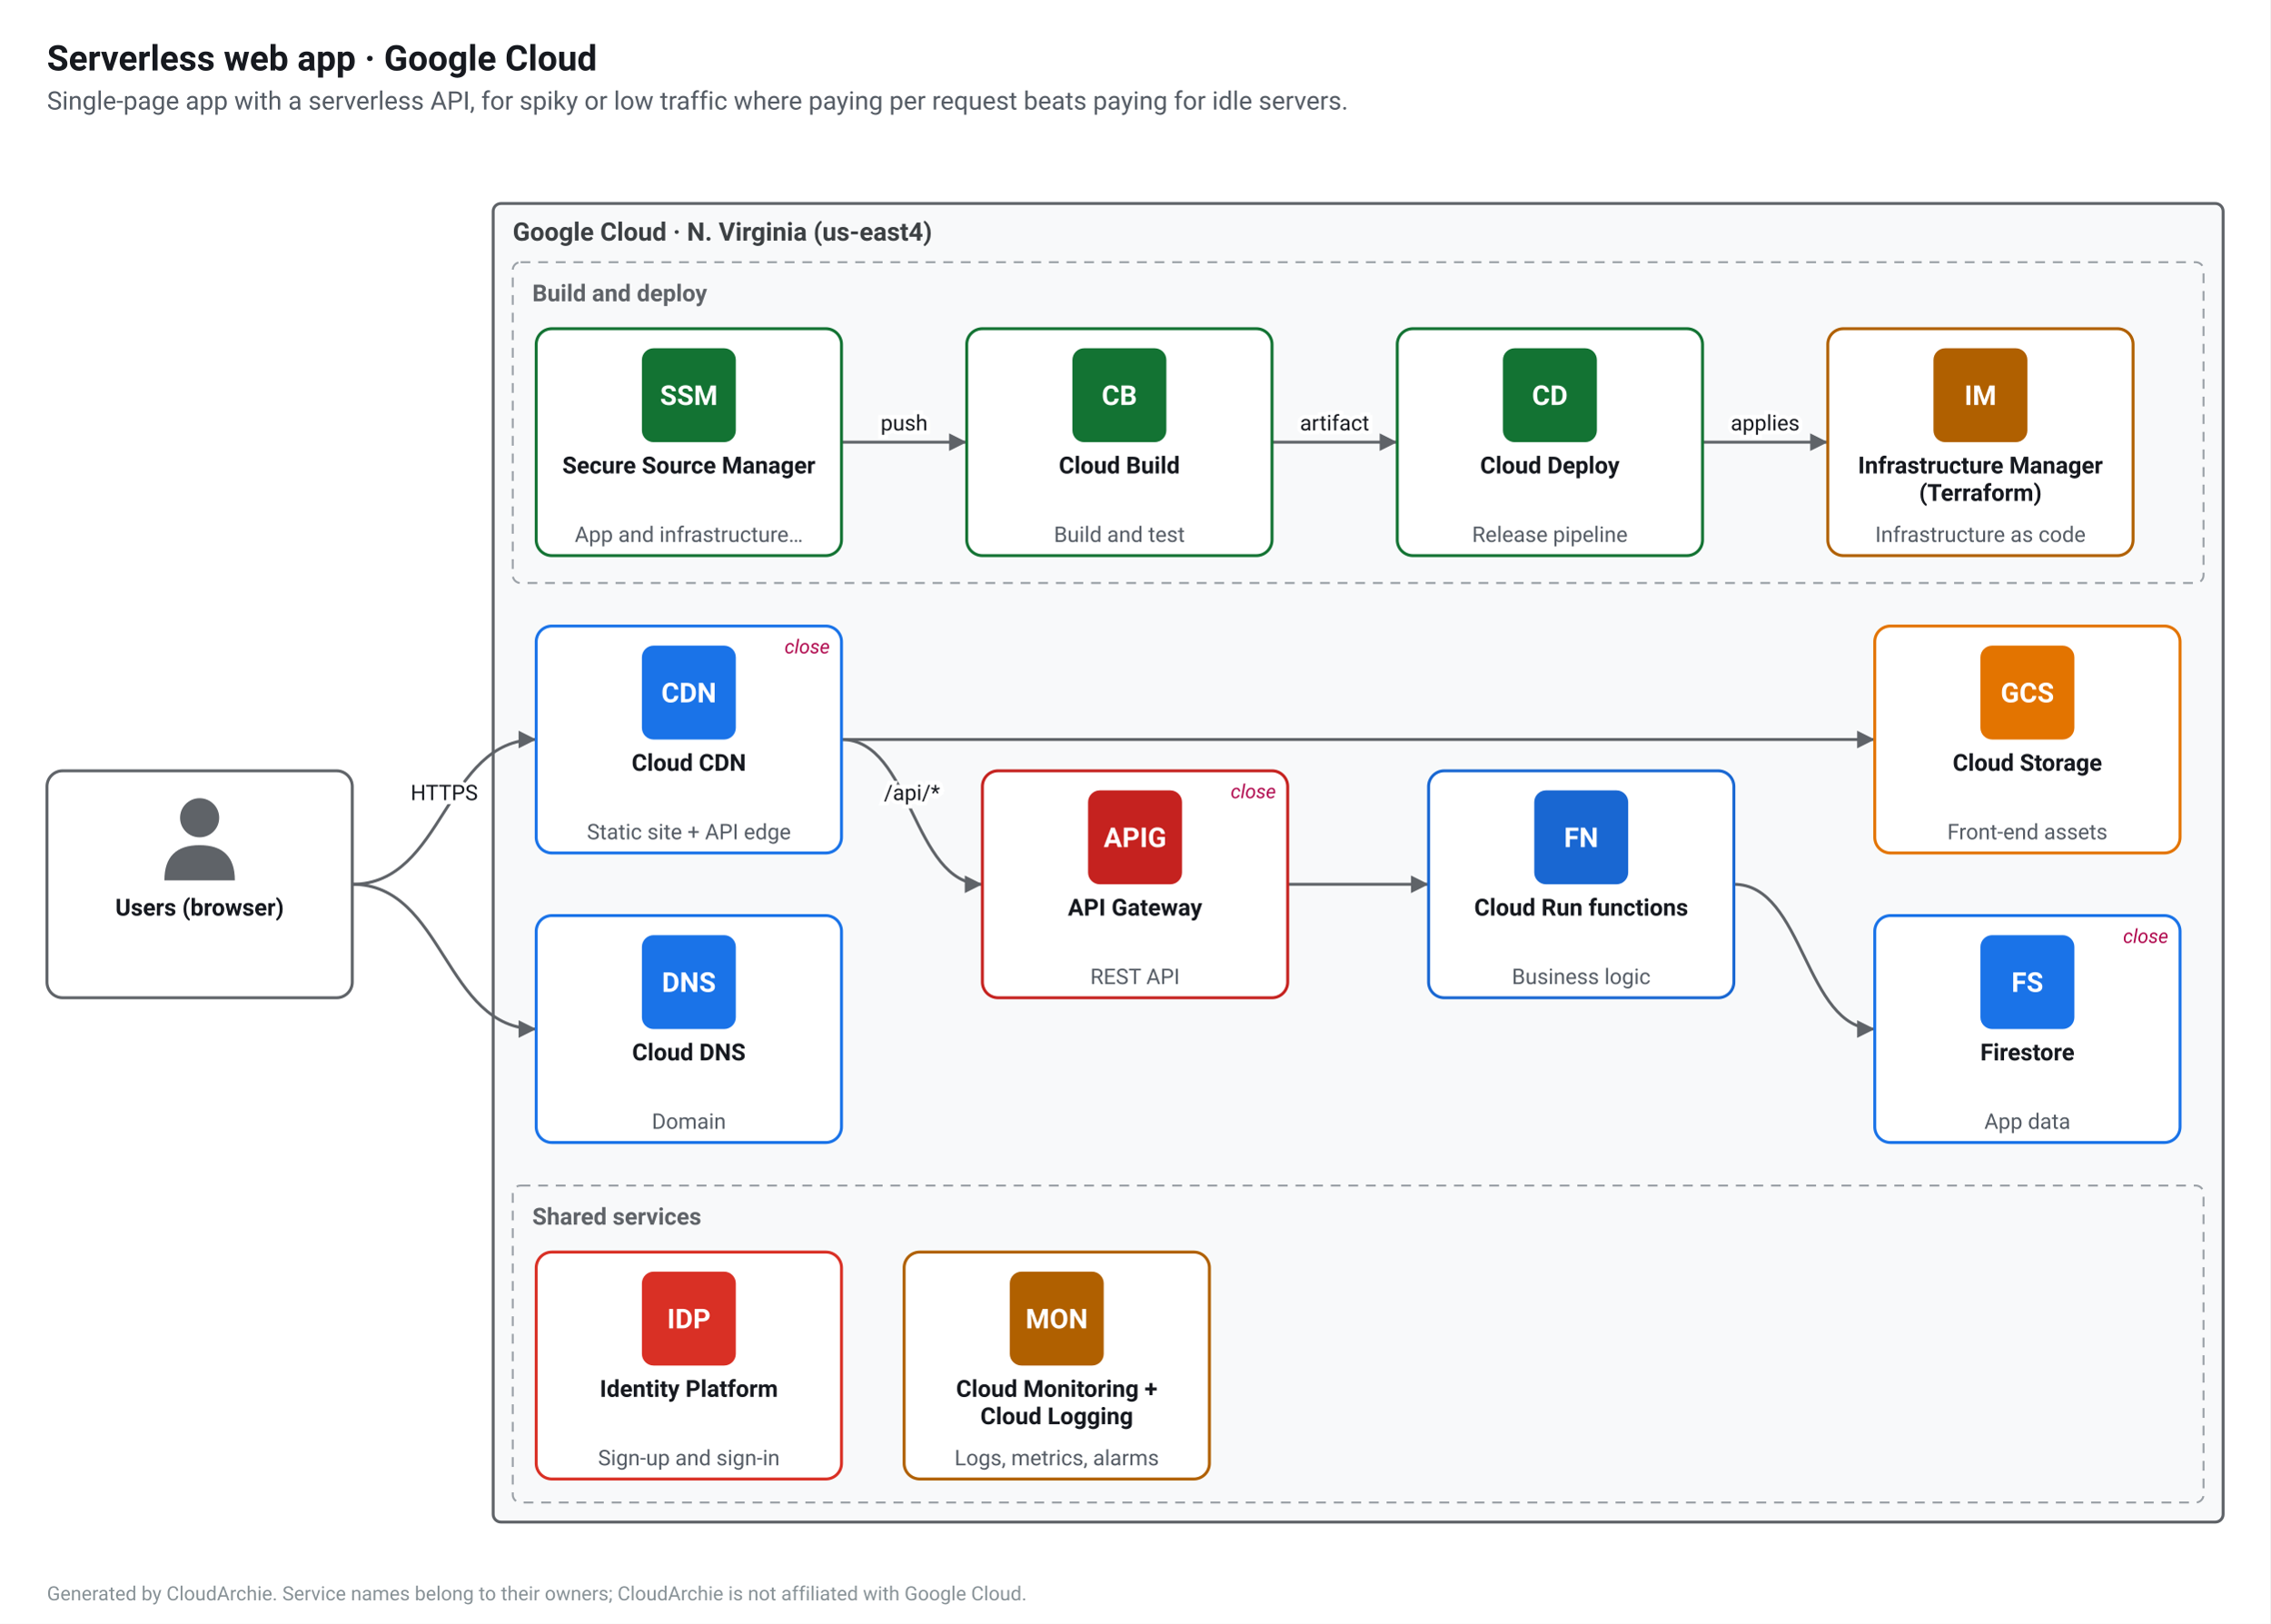
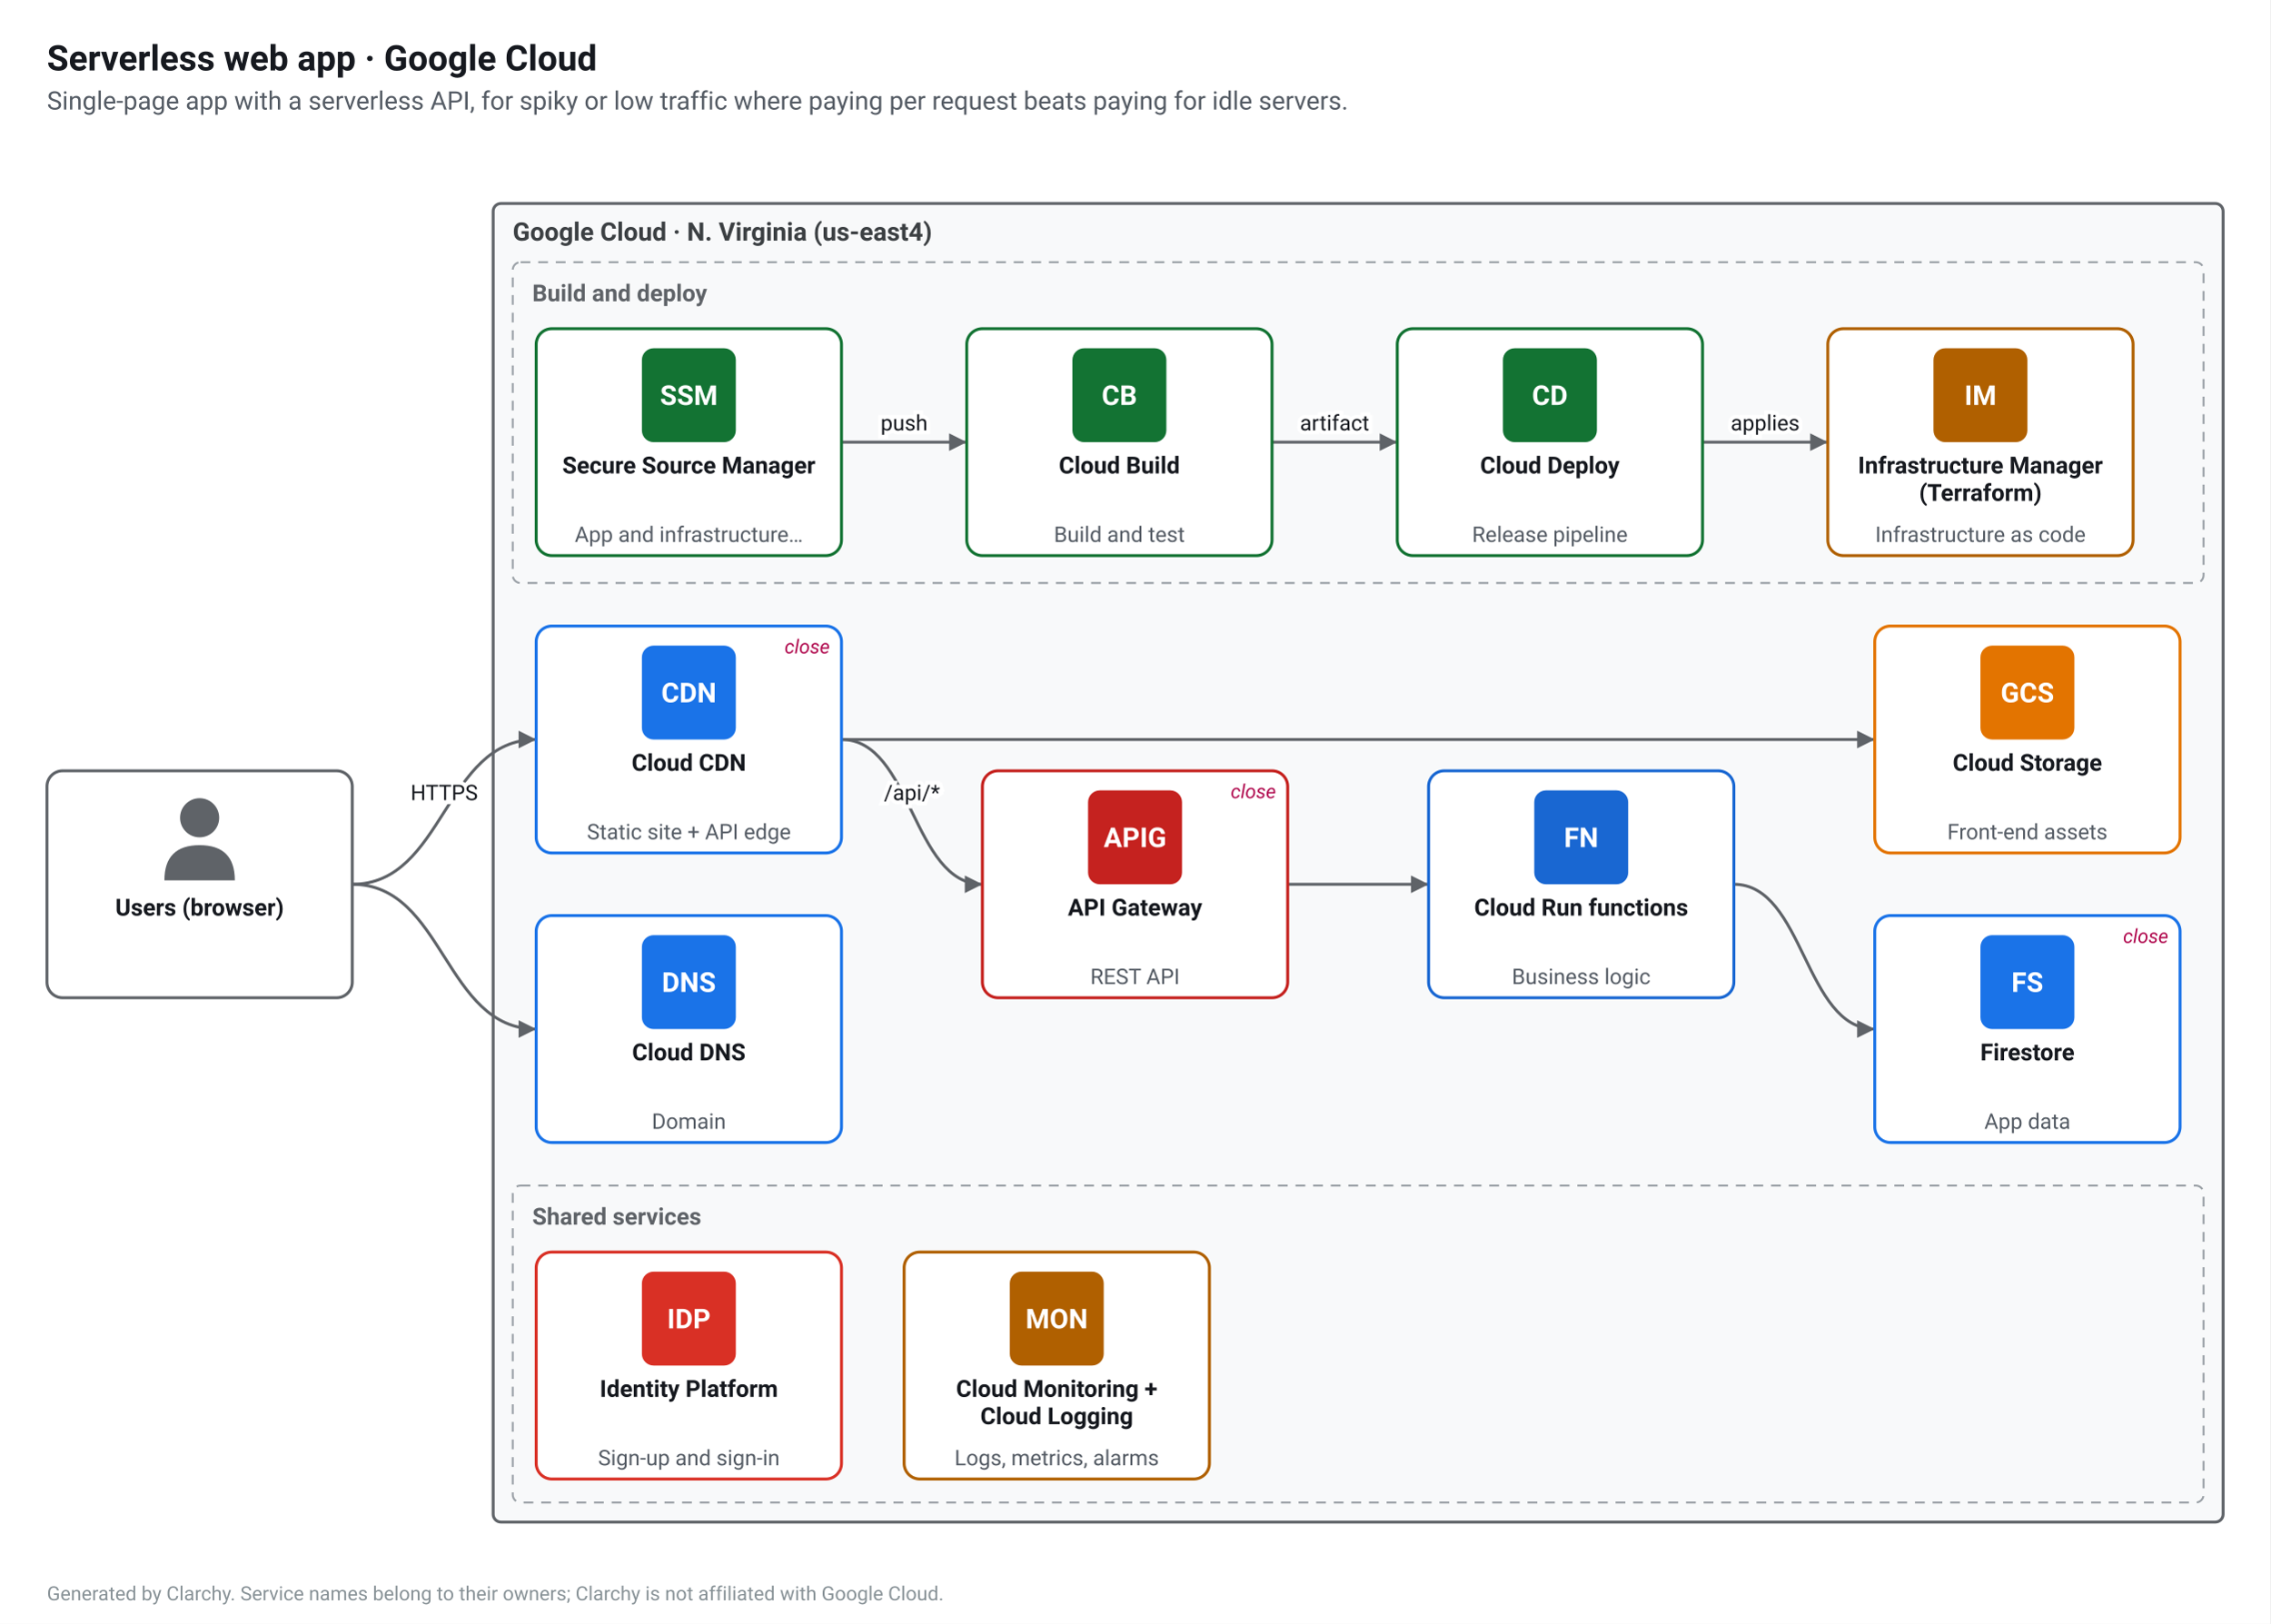
<svg xmlns="http://www.w3.org/2000/svg" class="ca-diagram ca-gcp" width="1160" height="830" viewBox="0 0 1160 830" role="img" data-body-top="80" data-body-bottom="802" aria-label="Serverless web app on Google Cloud">
  <style>.ca-gcp{font-family:Roboto, 'Helvetica Neue', Arial, sans-serif}
.ca-gcp .ca-bg{fill:#ffffff}
.ca-gcp .ca-title{font-size:18px;font-weight:600;fill:#16191f}
.ca-gcp .ca-subtitle{font-size:13px;fill:#545b64}
.ca-gcp .ca-cloud{fill:#F8F9FA;stroke:#5F6368;stroke-width:1.5;}
.ca-gcp .ca-cloud-label{font-size:13px;font-weight:600;fill:#3C4043}
.ca-gcp .ca-band{fill:none;stroke:#9AA0A6;stroke-dasharray:5 4}
.ca-gcp .ca-band-label{font-size:12px;font-weight:600;fill:#5F6368}
.ca-gcp .ca-node-box{fill:#ffffff;stroke-width:1.5}
.ca-gcp .ca-badge{font-size:14px;font-weight:700;fill:#ffffff}
.ca-gcp .ca-service{font-size:12px;font-weight:600;fill:#16191f}
.ca-gcp .ca-label{font-size:11px;fill:#545b64}
.ca-gcp .ca-fidelity{font-size:10px;font-style:italic;fill:#b0084d}
.ca-gcp .ca-edge{fill:none;stroke:#5F6368;stroke-width:1.5}
.ca-gcp .ca-arrow{fill:#5F6368}
.ca-gcp .ca-edge-label{font-size:11px;fill:#16191f;paint-order:stroke;stroke:#ffffff;stroke-width:4}
.ca-gcp .ca-footer{font-size:10px;fill:#879196}</style>
  <rect class="ca-bg" width="1160" height="830" />
  <text class="ca-title" x="24" y="36">Serverless web app · Google Cloud</text>
  <text class="ca-subtitle" x="24" y="56">Single-page app with a serverless API, for spiky or low traffic where paying per request beats paying for idle servers.</text>
  <rect class="ca-cloud" x="252" y="104" width="884" height="674" rx="4" />
  <text class="ca-cloud-label" x="262" y="123">Google Cloud · N. Virginia (us-east4)</text>
  <rect class="ca-band" x="262" y="134" width="864" height="164" rx="4" />
  <text class="ca-band-label" x="272" y="154">Build and deploy</text>
  <rect class="ca-band" x="262" y="606" width="864" height="162" rx="4" />
  <text class="ca-band-label" x="272" y="626">Shared services</text>
  <path class="ca-edge" data-from="users" data-to="dns" d="M180,452 C227,452 227,526 274,526" />
  <polygon class="ca-arrow" data-from="users" data-to="dns" points="274,526 265,521.5 265,530.5" />
  <path class="ca-edge" data-from="users" data-to="cdn" d="M180,452 C227,452 227,378 274,378" />
  <polygon class="ca-arrow" data-from="users" data-to="cdn" points="274,378 265,373.5 265,382.5" />
  <text class="ca-edge-label" data-from="users" data-to="cdn" x="227" y="409" text-anchor="middle">HTTPS</text>
  <path class="ca-edge" data-from="cdn" data-to="site" d="M430,378 C694,378 694,378 958,378" />
  <polygon class="ca-arrow" data-from="cdn" data-to="site" points="958,378 949,373.5 949,382.5" />
  <path class="ca-edge" data-from="cdn" data-to="api" d="M430,378 C466,378 466,452 502,452" />
  <polygon class="ca-arrow" data-from="cdn" data-to="api" points="502,452 493,447.5 493,456.5" />
  <text class="ca-edge-label" data-from="cdn" data-to="api" x="466" y="409" text-anchor="middle">/api/*</text>
  <path class="ca-edge" data-from="api" data-to="functions" d="M658,452 C694,452 694,452 730,452" />
  <polygon class="ca-arrow" data-from="api" data-to="functions" points="730,452 721,447.5 721,456.5" />
  <path class="ca-edge" data-from="functions" data-to="db" d="M886,452 C922,452 922,526 958,526" />
  <polygon class="ca-arrow" data-from="functions" data-to="db" points="958,526 949,521.5 949,530.5" />
  <path class="ca-edge" data-from="repo" data-to="build" d="M430,226 C462,226 462,226 494,226" />
  <polygon class="ca-arrow" data-from="repo" data-to="build" points="494,226 485,221.5 485,230.5" />
  <text class="ca-edge-label" data-from="repo" data-to="build" x="462" y="220" text-anchor="middle">push</text>
  <path class="ca-edge" data-from="build" data-to="deploy" d="M650,226 C682,226 682,226 714,226" />
  <polygon class="ca-arrow" data-from="build" data-to="deploy" points="714,226 705,221.5 705,230.5" />
  <text class="ca-edge-label" data-from="build" data-to="deploy" x="682" y="220" text-anchor="middle">artifact</text>
  <path class="ca-edge" data-from="deploy" data-to="infra-code" d="M870,226 C902,226 902,226 934,226" />
  <polygon class="ca-arrow" data-from="deploy" data-to="infra-code" points="934,226 925,221.5 925,230.5" />
  <text class="ca-edge-label" data-from="deploy" data-to="infra-code" x="902" y="220" text-anchor="middle">applies</text>
  <g class="node" data-id="users" data-capability="client" data-stage="users">
    <rect class="ca-node-box" x="24" y="394" width="156" height="116" rx="8" style="stroke:#5F6368" />
    <g fill="#5F6368">
      <circle cx="102" cy="418" r="10" />
      <path d="M84,450 Q84,432 102,432 Q120,432 120,450 Z" />
    </g>
    <text class="ca-service" x="102" y="468" text-anchor="middle">Users (browser)</text>
  </g>
  <g class="node" data-id="dns" data-capability="dns" data-stage="serve">
    <rect class="ca-node-box" x="274" y="468" width="156" height="116" rx="8" style="stroke:#1A73E8" />
    <rect x="328" y="478" width="48" height="48" rx="6" fill="#1A73E8" />
    <text class="ca-badge" x="352" y="507" text-anchor="middle">DNS</text>
    <text class="ca-service" x="352" y="542" text-anchor="middle">Cloud DNS</text>
    <text class="ca-label" x="352" y="577" text-anchor="middle">Domain</text>
  </g>
  <g class="node" data-id="cdn" data-capability="cdn" data-stage="serve">
    <rect class="ca-node-box" x="274" y="320" width="156" height="116" rx="8" style="stroke:#1A73E8" />
    <rect x="328" y="330" width="48" height="48" rx="6" fill="#1A73E8" />
    <text class="ca-badge" x="352" y="359" text-anchor="middle">CDN</text>
    <text class="ca-service" x="352" y="394" text-anchor="middle">Cloud CDN</text>
    <text class="ca-label" x="352" y="429" text-anchor="middle">Static site + API edge</text>
    <text class="ca-fidelity" x="424" y="334" text-anchor="end">close</text>
  </g>
  <g class="node" data-id="site" data-capability="object-storage" data-stage="store">
    <rect class="ca-node-box" x="958" y="320" width="156" height="116" rx="8" style="stroke:#E37400" />
    <rect x="1012" y="330" width="48" height="48" rx="6" fill="#E37400" />
    <text class="ca-badge" x="1036" y="359" text-anchor="middle">GCS</text>
    <text class="ca-service" x="1036" y="394" text-anchor="middle">Cloud Storage</text>
    <text class="ca-label" x="1036" y="429" text-anchor="middle">Front-end assets</text>
  </g>
  <g class="node" data-id="api" data-capability="api-gateway" data-stage="serve">
    <rect class="ca-node-box" x="502" y="394" width="156" height="116" rx="8" style="stroke:#C5221F" />
    <rect x="556" y="404" width="48" height="48" rx="6" fill="#C5221F" />
    <text class="ca-badge" x="580" y="433" text-anchor="middle">APIG</text>
    <text class="ca-service" x="580" y="468" text-anchor="middle">API Gateway</text>
    <text class="ca-label" x="580" y="503" text-anchor="middle">REST API</text>
    <text class="ca-fidelity" x="652" y="408" text-anchor="end">close</text>
  </g>
  <g class="node" data-id="functions" data-capability="serverless-function" data-stage="run">
    <rect class="ca-node-box" x="730" y="394" width="156" height="116" rx="8" style="stroke:#1967D2" />
    <rect x="784" y="404" width="48" height="48" rx="6" fill="#1967D2" />
    <text class="ca-badge" x="808" y="433" text-anchor="middle">FN</text>
    <text class="ca-service" x="808" y="468" text-anchor="middle">Cloud Run functions</text>
    <text class="ca-label" x="808" y="503" text-anchor="middle">Business logic</text>
  </g>
  <g class="node" data-id="db" data-capability="key-value-db" data-stage="store">
    <rect class="ca-node-box" x="958" y="468" width="156" height="116" rx="8" style="stroke:#1A73E8" />
    <rect x="1012" y="478" width="48" height="48" rx="6" fill="#1A73E8" />
    <text class="ca-badge" x="1036" y="507" text-anchor="middle">FS</text>
    <text class="ca-service" x="1036" y="542" text-anchor="middle">Firestore</text>
    <text class="ca-label" x="1036" y="577" text-anchor="middle">App data</text>
    <text class="ca-fidelity" x="1108" y="482" text-anchor="end">close</text>
  </g>
  <g class="node" data-id="auth" data-capability="identity" data-stage="operate">
    <rect class="ca-node-box" x="274" y="640" width="156" height="116" rx="8" style="stroke:#D93025" />
    <rect x="328" y="650" width="48" height="48" rx="6" fill="#D93025" />
    <text class="ca-badge" x="352" y="679" text-anchor="middle">IDP</text>
    <text class="ca-service" x="352" y="714" text-anchor="middle">Identity Platform</text>
    <text class="ca-label" x="352" y="749" text-anchor="middle">Sign-up and sign-in</text>
  </g>
  <g class="node" data-id="logs" data-capability="monitoring" data-stage="operate">
    <rect class="ca-node-box" x="462" y="640" width="156" height="116" rx="8" style="stroke:#B06000" />
    <rect x="516" y="650" width="48" height="48" rx="6" fill="#B06000" />
    <text class="ca-badge" x="540" y="679" text-anchor="middle">MON</text>
    <text class="ca-service" x="540" y="714" text-anchor="middle">Cloud Monitoring +</text>
    <text class="ca-service" x="540" y="728" text-anchor="middle">Cloud Logging</text>
    <text class="ca-label" x="540" y="749" text-anchor="middle">Logs, metrics, alarms</text>
  </g>
  <g class="node" data-id="repo" data-capability="source-control" data-stage="code">
    <rect class="ca-node-box" x="274" y="168" width="156" height="116" rx="8" style="stroke:#137333" />
    <rect x="328" y="178" width="48" height="48" rx="6" fill="#137333" />
    <text class="ca-badge" x="352" y="207" text-anchor="middle">SSM</text>
    <text class="ca-service" x="352" y="242" text-anchor="middle">Secure Source Manager</text>
    <text class="ca-label" x="352" y="277" text-anchor="middle">App and infrastructure…</text>
  </g>
  <g class="node" data-id="build" data-capability="ci-build" data-stage="build">
    <rect class="ca-node-box" x="494" y="168" width="156" height="116" rx="8" style="stroke:#137333" />
    <rect x="548" y="178" width="48" height="48" rx="6" fill="#137333" />
    <text class="ca-badge" x="572" y="207" text-anchor="middle">CB</text>
    <text class="ca-service" x="572" y="242" text-anchor="middle">Cloud Build</text>
    <text class="ca-label" x="572" y="277" text-anchor="middle">Build and test</text>
  </g>
  <g class="node" data-id="deploy" data-capability="cd-deploy" data-stage="ship">
    <rect class="ca-node-box" x="714" y="168" width="156" height="116" rx="8" style="stroke:#137333" />
    <rect x="768" y="178" width="48" height="48" rx="6" fill="#137333" />
    <text class="ca-badge" x="792" y="207" text-anchor="middle">CD</text>
    <text class="ca-service" x="792" y="242" text-anchor="middle">Cloud Deploy</text>
    <text class="ca-label" x="792" y="277" text-anchor="middle">Release pipeline</text>
  </g>
  <g class="node" data-id="infra-code" data-capability="iac" data-stage="code">
    <rect class="ca-node-box" x="934" y="168" width="156" height="116" rx="8" style="stroke:#B06000" />
    <rect x="988" y="178" width="48" height="48" rx="6" fill="#B06000" />
    <text class="ca-badge" x="1012" y="207" text-anchor="middle">IM</text>
    <text class="ca-service" x="1012" y="242" text-anchor="middle">Infrastructure Manager</text>
    <text class="ca-service" x="1012" y="256" text-anchor="middle">(Terraform)</text>
    <text class="ca-label" x="1012" y="277" text-anchor="middle">Infrastructure as code</text>
  </g>
-   <text class="ca-footer" x="24" y="818">Generated by CloudArchie. Service names belong to their owners; CloudArchie is not affiliated with Google Cloud.</text>
+   <text class="ca-footer" x="24" y="818">Generated by Clarchy. Service names belong to their owners; Clarchy is not affiliated with Google Cloud.</text>
</svg>
